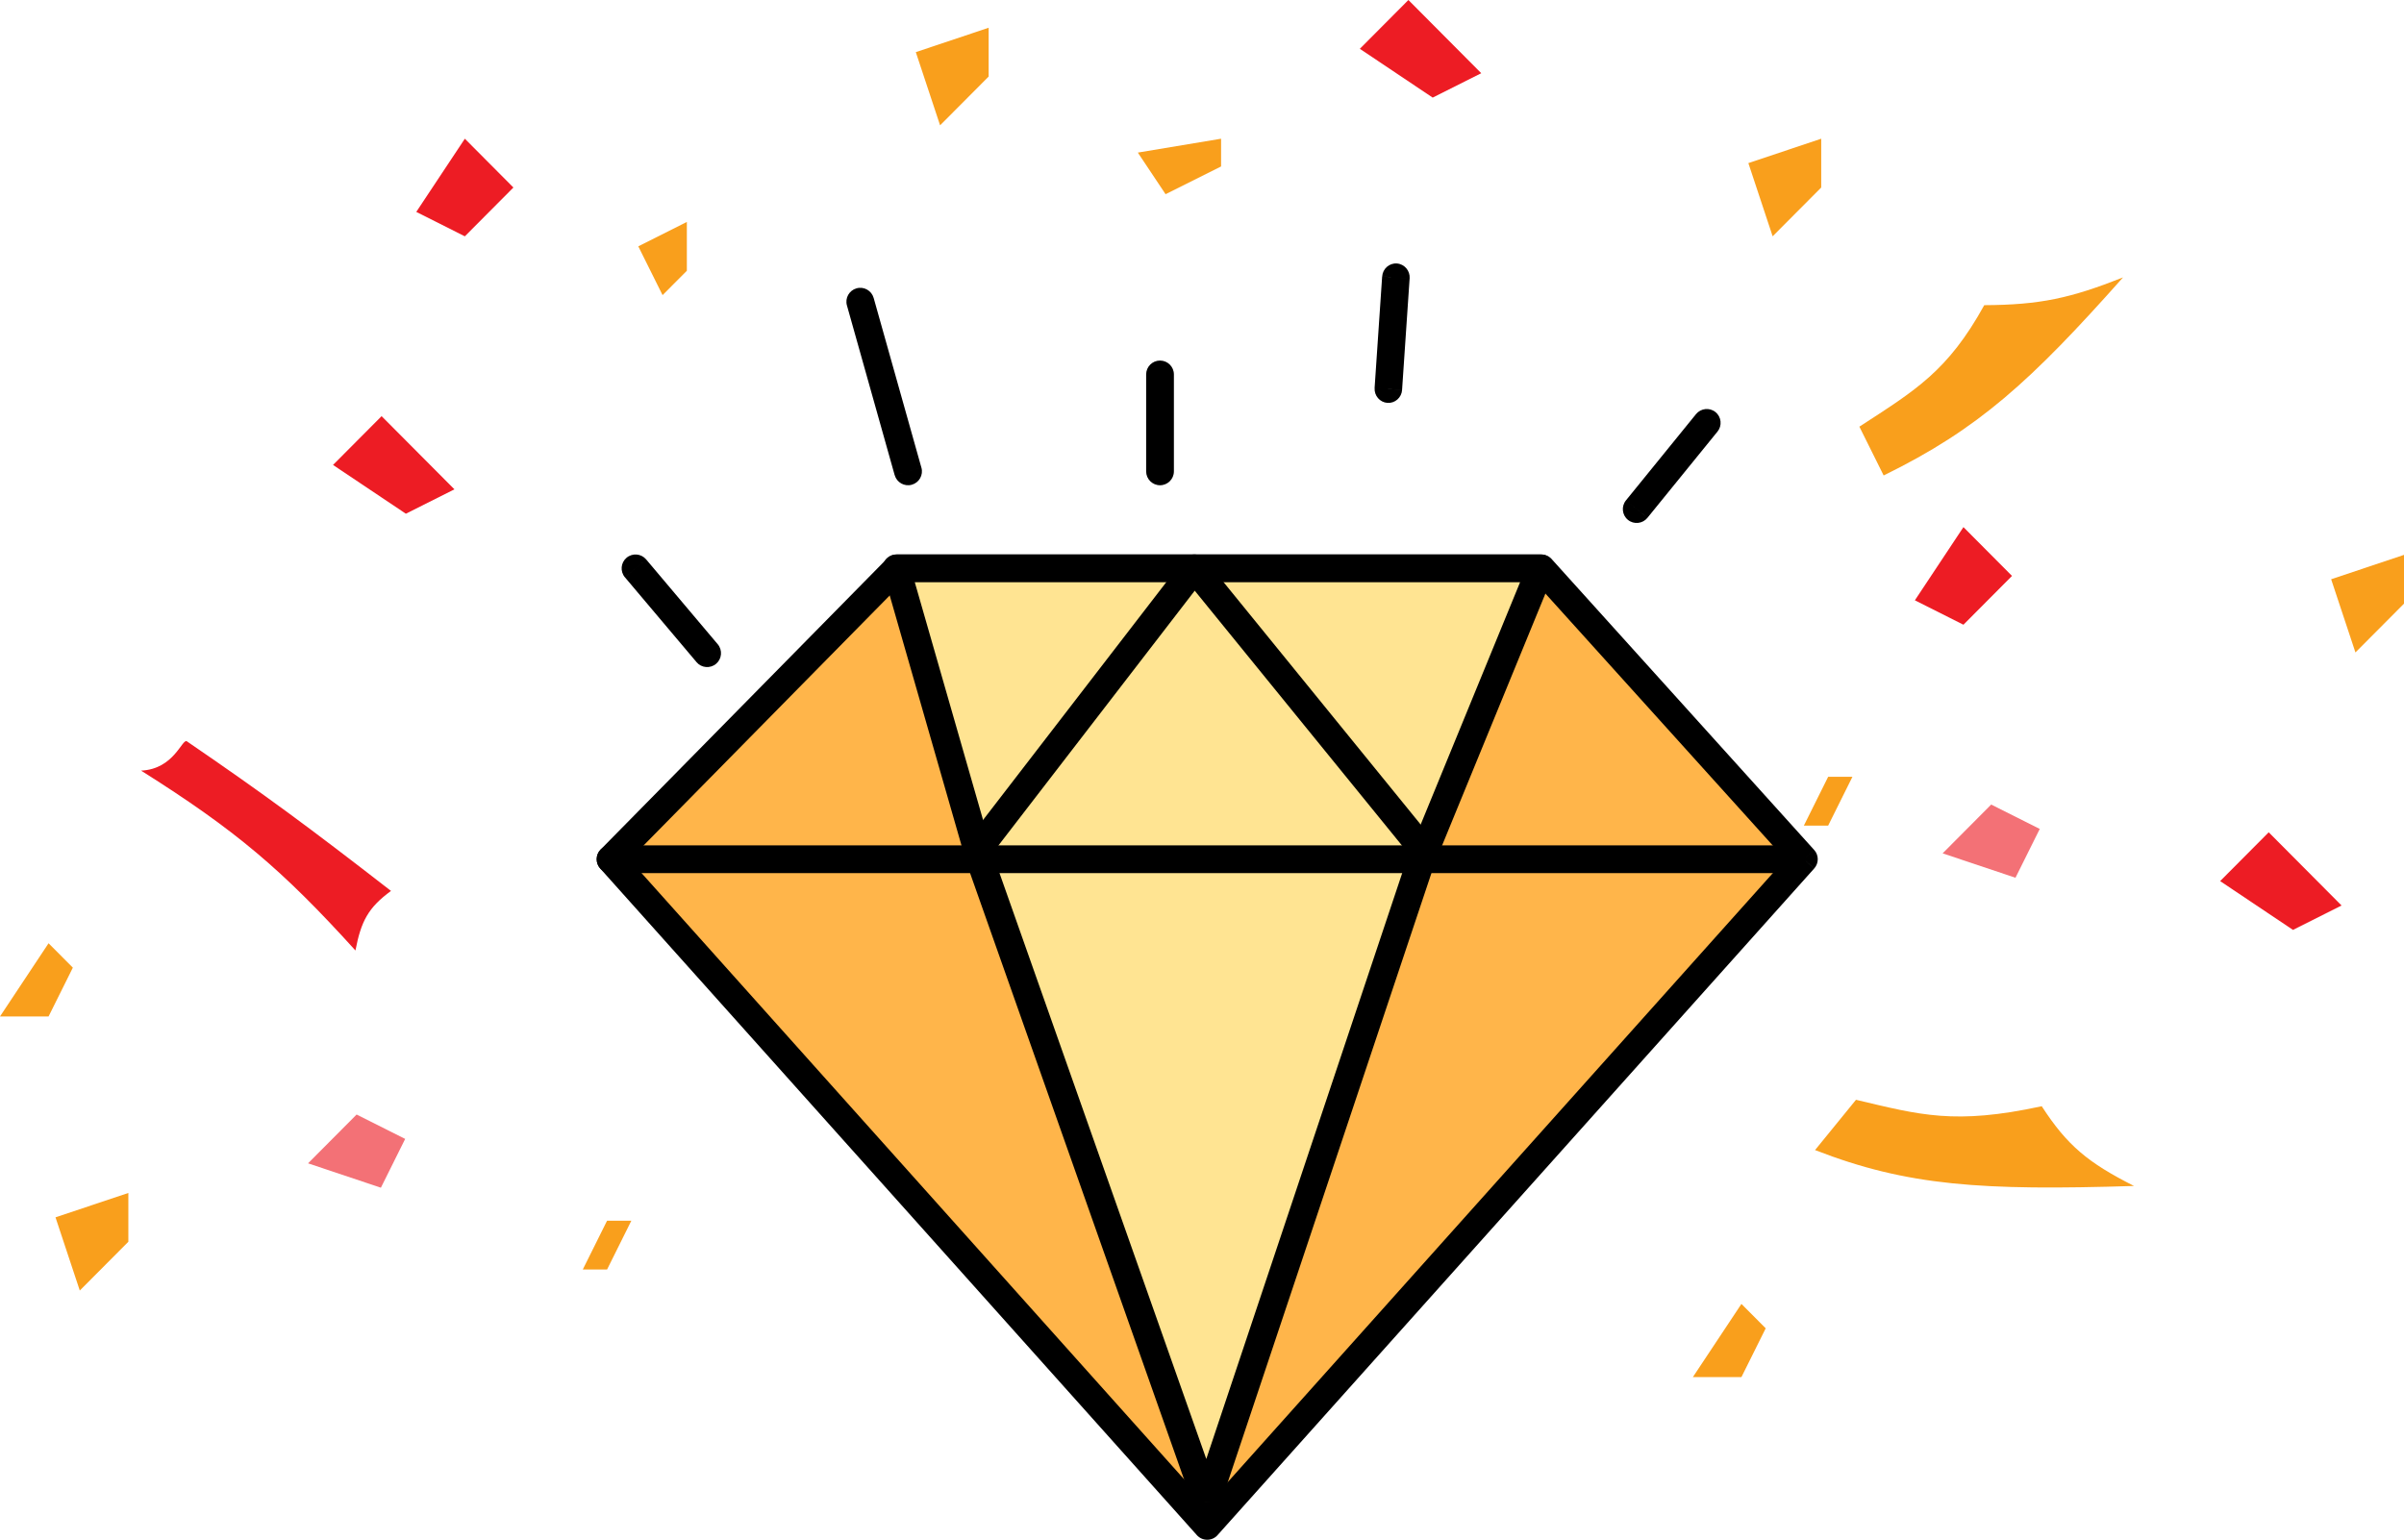
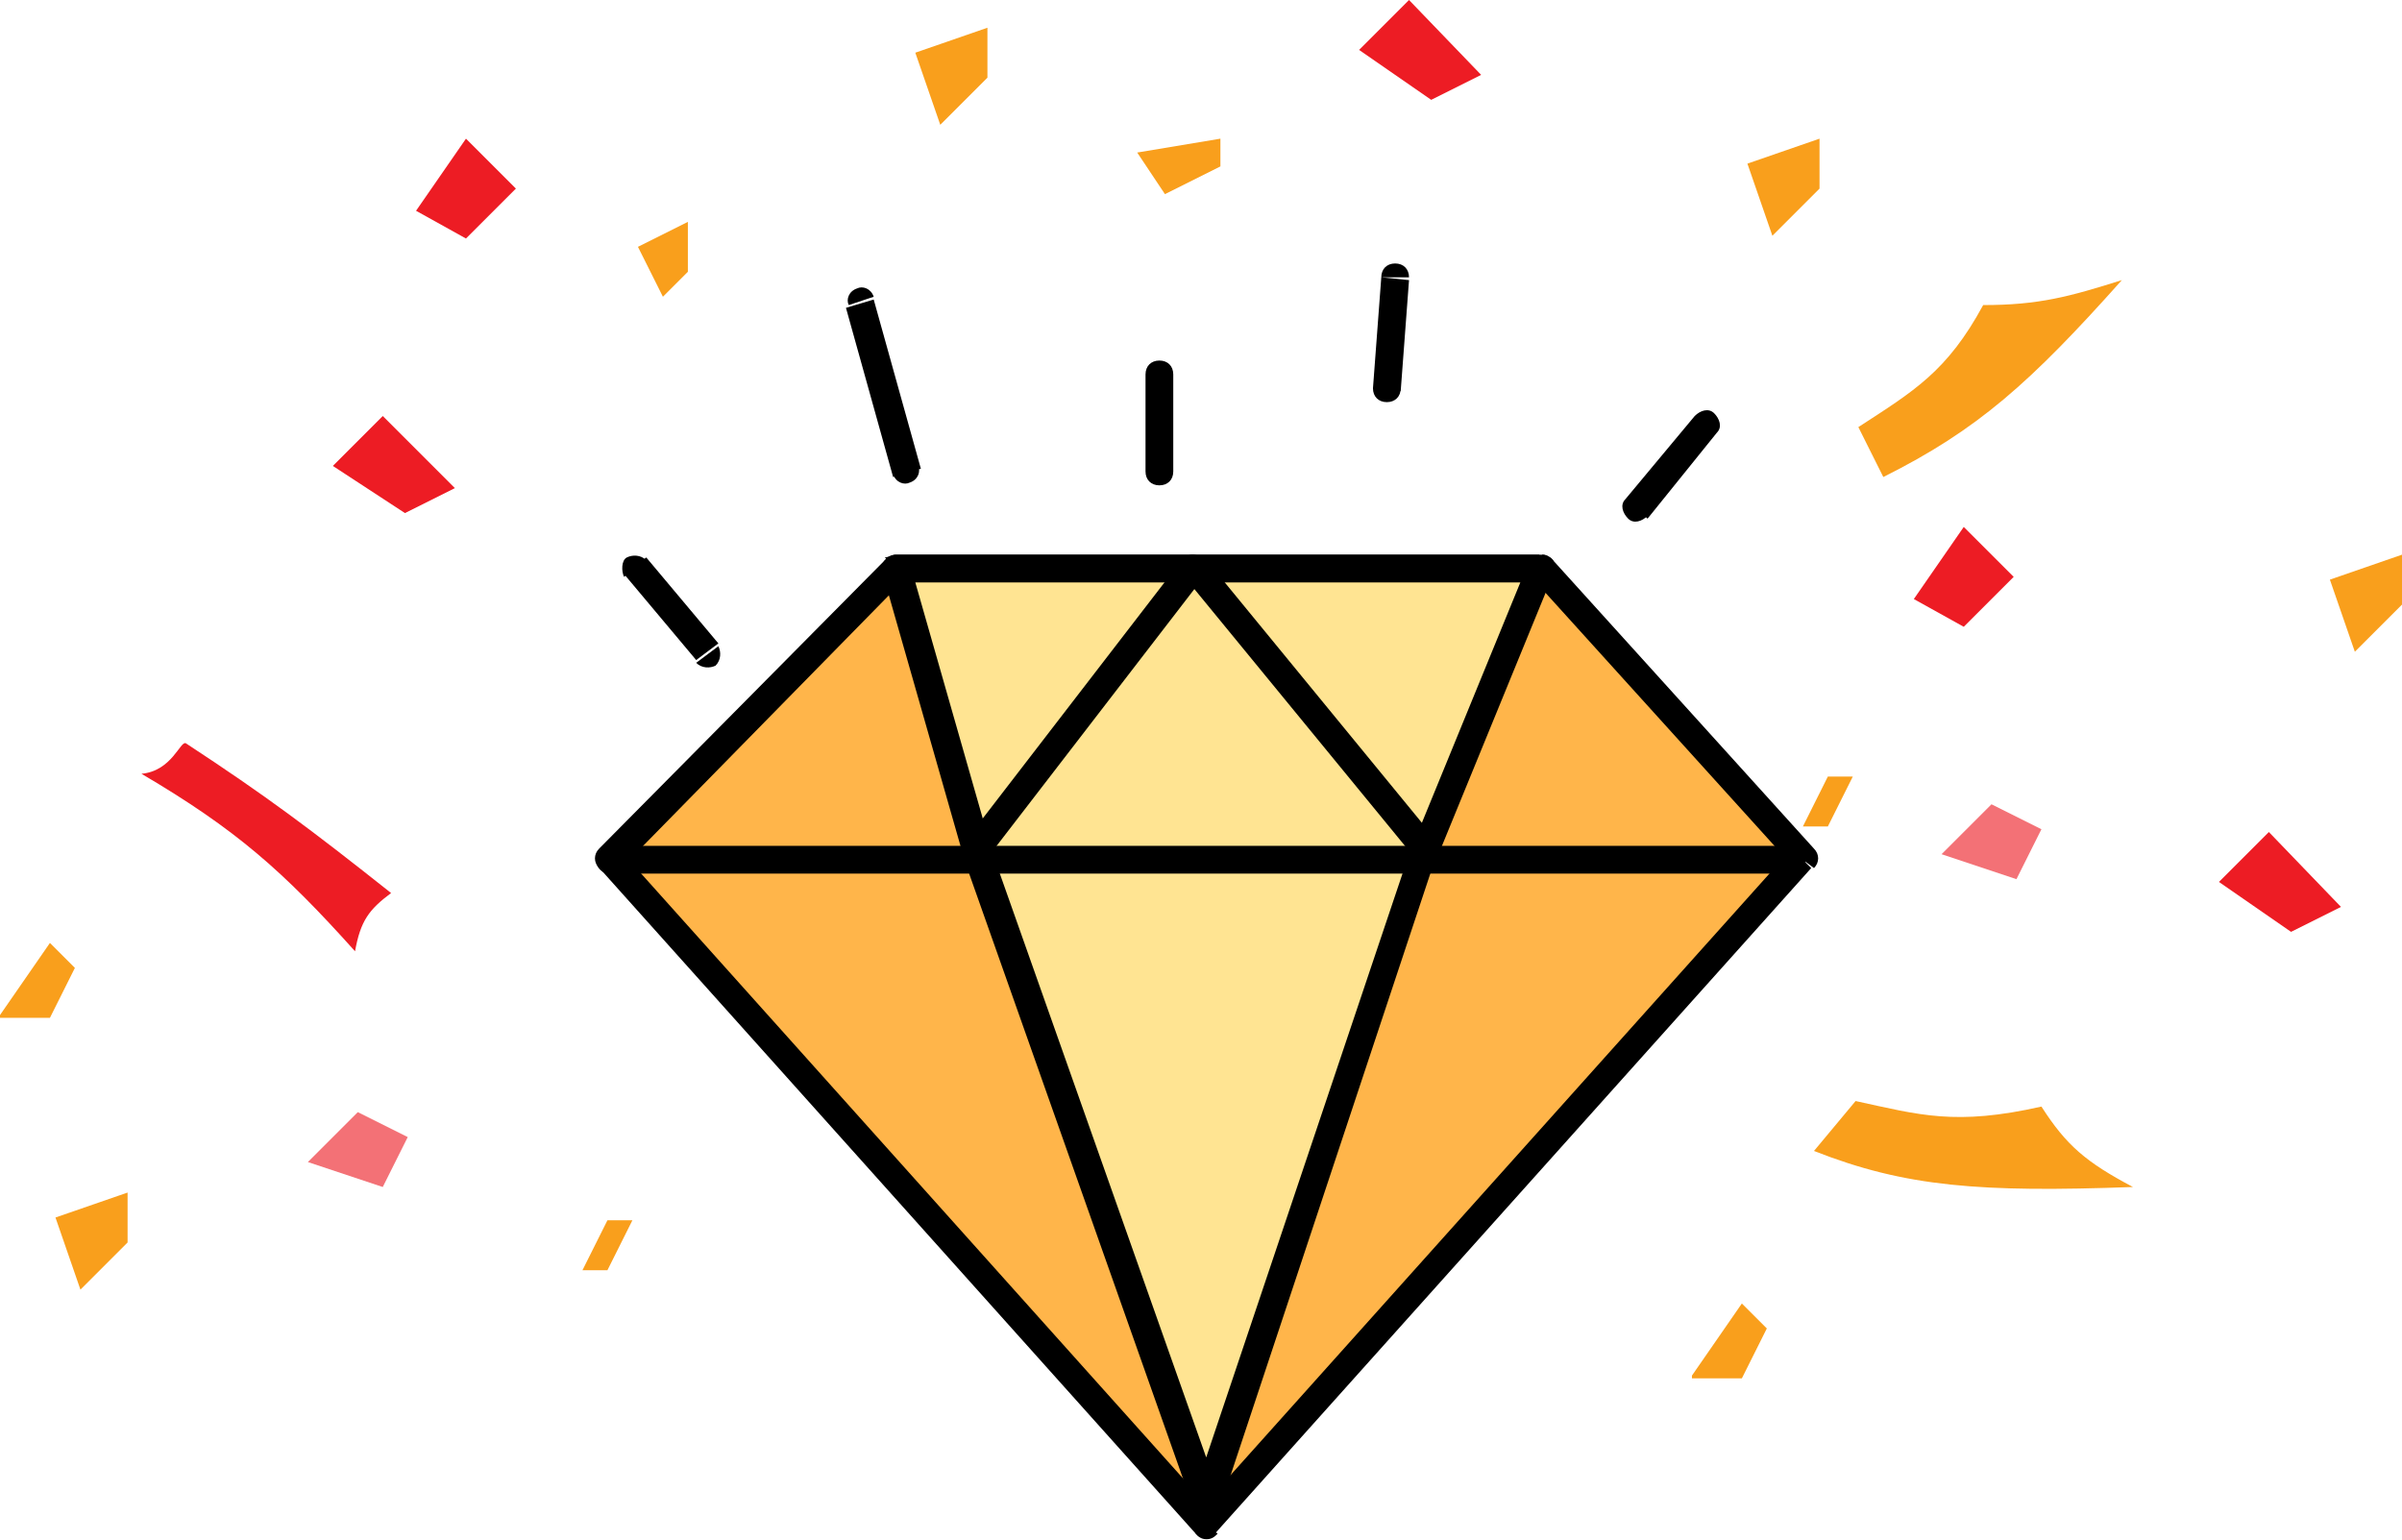
- <svg xmlns="http://www.w3.org/2000/svg" version="1.1" x="0px" y="0px" width="86.625px" height="55.501px" viewBox="915 175.045 86.625 55.501" enable-background="new 915 175.045 86.625 55.501" xml:space="preserve">
+ <svg xmlns="http://www.w3.org/2000/svg" version="1.1" id="Слой_1" x="0px" y="0px" width="86.6px" height="55.5px" viewBox="0 0 86.6 55.5" style="enable-background:new 0 0 86.6 55.5;" xml:space="preserve">
+   <style type="text/css">
+ 	.st0{fill:#F99F1C;}
+ 	.st1{fill:#F37176;}
+ 	.st2{fill:#ED1C24;}
+ 	.st3{fill:#FFB54A;}
+ 	.st4{fill:#FFE492;}
+ </style>
  <g id="konfeti_x5F_jackpot">
-     <path id="path0_fill_2_" fill="#F99F1C" d="M936,220.804l0.875-1.759h0.875l-0.875,1.759H936z" />
-     <path id="path0_fill_3_" fill="#F99F1C" d="M980,204.804l0.875-1.759h0.875l-0.875,1.759H980z" />
-     <path id="path6_fill_2_" fill="#F37176" d="M926.1,216.977l1.75-1.759l1.75,0.879l-0.875,1.759L926.1,216.977z" />
-     <path id="path6_fill_3_" fill="#F37176" d="M985,205.804l1.75-1.759l1.75,0.879l-0.875,1.759L985,205.804z" />
-     <path id="path7_fill_1_" fill="#F99F1C" d="M915,211.683l1.75-2.638l0.875,0.879l-0.875,1.759H915z" />
-     <path id="path7_fill_2_" fill="#F99F1C" d="M976,224.683l1.75-2.638l0.875,0.879l-0.875,1.759H976z" />
-     <path id="path2_fill_1_" fill="#ED1C24" d="M927,191.804l1.75-1.759l2.625,2.638l-1.75,0.879L927,191.804z" />
-     <path id="path3_fill_4_" fill="#F99F1C" d="M948.875,179.562L948,176.924l2.625-0.879v1.759L948.875,179.562z" />
-     <path id="path8_fill_1_" fill="#F99F1C" d="M957,182.045l-1-1.5l3-0.5v1L957,182.045z" />
-     <path id="path3_fill_5_" fill="#F99F1C" d="M978.875,183.562L978,180.924l2.625-0.879v1.759L978.875,183.562z" />
-     <path id="path4_fill_1_" fill="#F99F1C" d="M939.75,183.045l-1.75,0.879l0.875,1.759l0.875-0.879V183.045z" />
-     <path id="path5_fill_2_" fill="#ED1C24" d="M984,196.683l1.75-2.638l1.75,1.759l-1.75,1.759L984,196.683z" />
-     <path id="path1_fill_2_" fill="#ED1C24" d="M965.75,175.045l-1.75,1.759l2.625,1.759l1.75-0.879L965.75,175.045z" />
-     <path id="path1_fill_3_" fill="#ED1C24" d="M996.75,205.045l-1.75,1.759l2.625,1.759l1.75-0.879L996.75,205.045z" />
-     <path id="path3_fill_6_" fill="#F99F1C" d="M917.875,221.562L917,218.924l2.625-0.879v1.759L917.875,221.562z" />
-     <path id="path3_fill_7_" fill="#F99F1C" d="M999.875,198.562L999,195.924l2.625-0.879v1.759L999.875,198.562z" />
-     <path id="path9_fill_1_" fill="#ED1C24" d="M927.808,209.305c0.203-1.054,0.458-1.543,1.281-2.147   c-2.928-2.273-4.546-3.472-7.358-5.394c-0.174-0.096-0.458,1.005-1.648,1.058C923.491,204.968,925.173,206.396,927.808,209.305z" />
-     <path id="path10_fill_1_" fill="#F99F1C" d="M986.5,186.045c-1.32,2.391-2.486,3.069-4.5,4.379l0.875,1.759   c3.424-1.676,5.304-3.402,8.625-7.138C989.603,185.795,988.511,186.034,986.5,186.045z" />
-     <path id="path11_fill_1_" fill="#F99F1C" d="M988.571,214.919c-3.141,0.681-4.388,0.312-6.693-0.232l-1.475,1.812   c3.331,1.298,6.017,1.465,11.493,1.294C990.24,216.954,989.492,216.34,988.571,214.919z" />
-     <path id="path5_fill_3_" fill="#ED1C24" d="M930,182.683l1.75-2.638l1.75,1.759l-1.75,1.759L930,182.683z" />
+     <path id="path0_fill_2_" class="st0" d="M21,45.8l0.9-1.8h0.9l-0.9,1.8H21z" />
+     <path id="path0_fill_3_" class="st0" d="M65,29.8l0.9-1.8h0.9l-0.9,1.8H65z" />
+     <path id="path6_fill_2_" class="st1" d="M11.1,41.9l1.8-1.8l1.8,0.9l-0.9,1.8L11.1,41.9z" />
+     <path id="path6_fill_3_" class="st1" d="M70,30.8l1.8-1.8l1.8,0.9l-0.9,1.8L70,30.8z" />
+     <path id="path7_fill_1_" class="st0" d="M0,36.6L1.8,34l0.9,0.9l-0.9,1.8H0z" />
+     <path id="path7_fill_2_" class="st0" d="M61,49.6l1.8-2.6l0.9,0.9l-0.9,1.8H61z" />
+     <path id="path2_fill_1_" class="st2" d="M12,16.8l1.8-1.8l2.6,2.6l-1.8,0.9L12,16.8z" />
+     <path id="path3_fill_4_" class="st0" d="M33.9,4.5L33,1.9L35.6,1v1.8L33.9,4.5z" />
+     <path id="path8_fill_1_" class="st0" d="M42,7l-1-1.5L44,5v1L42,7z" />
+     <path id="path3_fill_5_" class="st0" d="M63.9,8.5L63,5.9L65.6,5v1.8L63.9,8.5z" />
+     <path id="path4_fill_1_" class="st0" d="M24.8,8L23,8.9l0.9,1.8l0.9-0.9V8z" />
+     <path id="path5_fill_2_" class="st2" d="M69,21.6l1.8-2.6l1.8,1.8l-1.8,1.8L69,21.6z" />
+     <path id="path1_fill_2_" class="st2" d="M50.8,0L49,1.8l2.6,1.8l1.8-0.9L50.8,0z" />
+     <path id="path1_fill_3_" class="st2" d="M81.8,30L80,31.8l2.6,1.8l1.8-0.9L81.8,30z" />
+     <path id="path3_fill_6_" class="st0" d="M2.9,46.5L2,43.9L4.6,43v1.8L2.9,46.5z" />
+     <path id="path3_fill_7_" class="st0" d="M84.9,23.5L84,20.9l2.6-0.9v1.8L84.9,23.5z" />
+     <path id="path9_fill_1_" class="st2" d="M12.8,34.3c0.2-1.1,0.5-1.5,1.3-2.1c-2.9-2.3-4.5-3.5-7.4-5.4c-0.2-0.1-0.5,1-1.6,1.1   C8.5,29.9,10.2,31.4,12.8,34.3z" />
+     <path id="path10_fill_1_" class="st0" d="M71.5,11c-1.3,2.4-2.5,3.1-4.5,4.4l0.9,1.8c3.4-1.7,5.3-3.4,8.6-7.1   C74.6,10.7,73.5,11,71.5,11z" />
+     <path id="path11_fill_1_" class="st0" d="M73.6,39.9c-3.1,0.7-4.4,0.3-6.7-0.2l-1.5,1.8c3.3,1.3,6,1.5,11.5,1.3   C75.2,41.9,74.5,41.3,73.6,39.9z" />
+     <path id="path5_fill_3_" class="st2" d="M15,7.6L16.8,5l1.8,1.8l-1.8,1.8L15,7.6z" />
  </g>
  <g id="Jckpot">
-     <path id="path20_fill" fill="#FFB54A" d="M947.32,195.531L937,206.016l21.5,24.029l21.5-24.029l-9.46-10.485H947.32z" />
-     <path id="path21_stroke" d="M937,206.016l-0.356-0.351c-0.185,0.188-0.192,0.487-0.016,0.684L937,206.016z M947.32,195.531v-0.5   c-0.134,0-0.262,0.054-0.356,0.149L947.32,195.531z M970.54,195.531l0.371-0.335c-0.095-0.105-0.23-0.165-0.371-0.165V195.531z    M980,206.016l0.373,0.333c0.17-0.19,0.17-0.479-0.001-0.668L980,206.016z M958.5,230.046l-0.373,0.333   c0.095,0.106,0.23,0.167,0.373,0.167s0.278-0.061,0.373-0.167L958.5,230.046z M937.356,206.367l10.32-10.485l-0.713-0.701   l-10.32,10.485L937.356,206.367z M947.32,196.031h23.22v-1h-23.22V196.031z M970.169,195.866l9.46,10.485l0.742-0.67l-9.46-10.485   L970.169,195.866z M979.627,205.683l-21.5,24.029l0.745,0.667l21.5-24.029L979.627,205.683z M958.873,229.712l-21.5-24.029   l-0.745,0.667l21.5,24.029L958.873,229.712z" />
-     <path id="path22_fill" fill="#FFE492" d="M950.31,206.016l-3.01-10.485h23.22l-4.3,10.485l-7.74,23.155L950.31,206.016z" />
-     <path id="path23_stroke" d="M947.3,195.531v-0.5c-0.157,0-0.305,0.074-0.399,0.199c-0.094,0.125-0.125,0.288-0.081,0.439   L947.3,195.531z M950.31,206.016l-0.481,0.138c0.003,0.01,0.006,0.019,0.009,0.028L950.31,206.016z M958.48,229.172l-0.471,0.166   c0.071,0.201,0.262,0.335,0.476,0.334c0.214-0.002,0.402-0.139,0.47-0.342L958.48,229.172z M966.22,206.016l-0.463-0.19   c-0.004,0.01-0.008,0.021-0.012,0.031L966.22,206.016z M970.52,195.531l0.463,0.19c0.063-0.154,0.045-0.33-0.047-0.468   c-0.093-0.138-0.248-0.221-0.415-0.221V195.531z M946.819,195.669l3.01,10.485l0.961-0.276l-3.01-10.485L946.819,195.669z    M949.838,206.183l8.17,23.155l0.943-0.333l-8.17-23.155L949.838,206.183z M958.954,229.33l7.74-23.155l-0.948-0.317l-7.74,23.155   L958.954,229.33z M966.682,206.206l4.3-10.485l-0.925-0.379l-4.3,10.485L966.682,206.206z M947.3,196.031h23.22v-1H947.3V196.031z" />
-     <path id="path24_stroke" d="M949.904,205.274c-0.169,0.219-0.128,0.533,0.091,0.701s0.533,0.128,0.701-0.091L949.904,205.274z    M958.04,195.531l0.388-0.315c-0.096-0.119-0.242-0.187-0.395-0.185c-0.153,0.002-0.296,0.074-0.39,0.195L958.04,195.531z    M965.822,205.895c0.174,0.214,0.489,0.247,0.703,0.072c0.214-0.174,0.247-0.489,0.073-0.703L965.822,205.895z M950.696,205.885   l7.74-10.049l-0.792-0.61l-7.74,10.049L950.696,205.885z M957.652,195.846l8.17,10.049l0.776-0.631l-8.17-10.049L957.652,195.846z" />
-     <path id="path25_stroke" d="M937,205.516c-0.276,0-0.5,0.224-0.5,0.5s0.224,0.5,0.5,0.5V205.516z M979.57,206.516   c0.276,0,0.5-0.224,0.5-0.5s-0.224-0.5-0.5-0.5V206.516z M937,206.516h42.57v-1H937V206.516z" />
-     <path id="path26_stroke" d="M940.098,198.912c0.178,0.211,0.494,0.238,0.705,0.06c0.211-0.178,0.238-0.493,0.06-0.705   L940.098,198.912z M938.283,195.209c-0.178-0.211-0.493-0.238-0.705-0.06s-0.238,0.494-0.06,0.705L938.283,195.209z    M940.863,198.267l-2.58-3.058l-0.764,0.645l2.58,3.058L940.863,198.267z" />
-     <path id="path27_stroke" d="M964.533,189.029c-0.019,0.278,0.188,0.518,0.461,0.538c0.273,0.019,0.51-0.19,0.529-0.468   L964.533,189.029z M965.795,185.08c0.019-0.278-0.187-0.518-0.461-0.538c-0.273-0.019-0.51,0.19-0.529,0.468L965.795,185.08z    M965.522,189.098l0.272-4.018l-0.99-0.069l-0.272,4.018L965.522,189.098z" />
-     <path id="path28_stroke" d="M973.59,193.08c-0.175,0.215-0.143,0.53,0.071,0.704c0.214,0.174,0.528,0.14,0.703-0.074L973.59,193.08   z M976.887,190.603c0.175-0.215,0.143-0.53-0.071-0.704c-0.214-0.174-0.528-0.14-0.703,0.074L976.887,190.603z M974.364,193.709   l2.523-3.107l-0.774-0.629l-2.523,3.107L974.364,193.709z" />
-     <path id="path29_stroke" d="M947.239,192.171c0.075,0.266,0.351,0.421,0.617,0.346c0.266-0.075,0.421-0.351,0.346-0.617   L947.239,192.171z M946.481,185.784c-0.075-0.266-0.351-0.421-0.617-0.346c-0.266,0.075-0.421,0.351-0.346,0.617L946.481,185.784z    M948.201,191.9l-1.72-6.117l-0.963,0.271l1.72,6.117L948.201,191.9z" />
-     <path id="path30_stroke" d="M956.3,192.036c0,0.276,0.224,0.5,0.5,0.5s0.5-0.224,0.5-0.5H956.3z M957.3,188.541   c0-0.276-0.224-0.5-0.5-0.5s-0.5,0.224-0.5,0.5H957.3z M957.3,192.036v-3.495h-1v3.495H957.3z" />
+     <path id="path20_fill" class="st3" d="M32.3,20.5L22,31l21.5,24L65,31l-9.5-10.5L32.3,20.5L32.3,20.5z" />
+     <path id="path21_stroke" d="M22,31l-0.4-0.4c-0.2,0.2-0.2,0.5,0,0.7L22,31z M32.3,20.5V20c-0.1,0-0.3,0.1-0.4,0.1L32.3,20.5z    M55.5,20.5l0.4-0.3C55.8,20,55.7,20,55.5,20V20.5z M65,31l0.4,0.3c0.2-0.2,0.2-0.5,0-0.7L65,31z M43.5,55l-0.4,0.3   c0.1,0.1,0.2,0.2,0.4,0.2s0.3-0.1,0.4-0.2L43.5,55z M22.4,31.3l10.3-10.5L32,20.1L21.6,30.6L22.4,31.3z M32.3,21h23.2v-1H32.3V21z    M55.2,20.8l9.5,10.5l0.7-0.7l-9.5-10.5L55.2,20.8z M64.6,30.6l-21.5,24l0.7,0.7l21.5-24L64.6,30.6z M43.9,54.7l-21.5-24l-0.7,0.7   l21.5,24L43.9,54.7z" />
+     <path id="path22_fill" class="st4" d="M35.3,31l-3-10.5h23.2L51.2,31l-7.7,23.2L35.3,31z" />
+     <path id="path23_stroke" d="M32.3,20.5V20c-0.2,0-0.3,0.1-0.4,0.2s-0.1,0.3-0.1,0.4L32.3,20.5z M35.3,31l-0.5,0.1c0,0,0,0,0,0   L35.3,31z M43.5,54.1L43,54.3c0.1,0.2,0.3,0.3,0.5,0.3c0.2,0,0.4-0.1,0.5-0.3L43.5,54.1z M51.2,31l-0.5-0.2c0,0,0,0,0,0L51.2,31z    M55.5,20.5l0.5,0.2c0.1-0.2,0-0.3,0-0.5c-0.1-0.1-0.2-0.2-0.4-0.2L55.5,20.5L55.5,20.5z M31.8,20.6l3,10.5l1-0.3l-3-10.5   L31.8,20.6z M34.8,31.1L43,54.3L44,54l-8.2-23.2L34.8,31.1z M44,54.3l7.7-23.2l-0.9-0.3L43,54L44,54.3z M51.7,31.2L56,20.7   l-0.9-0.4l-4.3,10.5L51.7,31.2z M32.3,21h23.2v-1H32.3V21z" />
+     <path id="path24_stroke" d="M34.9,30.2c-0.2,0.2-0.1,0.5,0.1,0.7s0.5,0.1,0.7-0.1L34.9,30.2z M43,20.5l0.4-0.3   C43.3,20.1,43.2,20,43,20s-0.3,0.1-0.4,0.2L43,20.5z M50.8,30.9c0.2,0.2,0.5,0.2,0.7,0.1c0.2-0.2,0.2-0.5,0.1-0.7L50.8,30.9z    M35.7,30.8l7.7-10l-0.8-0.6l-7.7,10L35.7,30.8z M42.7,20.8l8.2,10l0.8-0.6l-8.2-10L42.7,20.8z" />
+     <path id="path25_stroke" d="M22,30.5c-0.3,0-0.5,0.2-0.5,0.5s0.2,0.5,0.5,0.5V30.5z M64.6,31.5c0.3,0,0.5-0.2,0.5-0.5   s-0.2-0.5-0.5-0.5V31.5z M22,31.5h42.6v-1H22V31.5z" />
+     <path id="path26_stroke" d="M25.1,23.9c0.2,0.2,0.5,0.2,0.7,0.1c0.2-0.2,0.2-0.5,0.1-0.7L25.1,23.9z M23.3,20.2   c-0.2-0.2-0.5-0.2-0.7-0.1s-0.2,0.5-0.1,0.7L23.3,20.2z M25.9,23.2l-2.6-3.1l-0.8,0.6l2.6,3.1L25.9,23.2z" />
+     <path id="path27_stroke" d="M49.5,14c0,0.3,0.2,0.5,0.5,0.5c0.3,0,0.5-0.2,0.5-0.5L49.5,14z M50.8,10c0-0.3-0.2-0.5-0.5-0.5   c-0.3,0-0.5,0.2-0.5,0.5L50.8,10z M50.5,14.1l0.3-4l-1-0.1l-0.3,4L50.5,14.1z" />
+     <path id="path28_stroke" d="M58.6,18c-0.2,0.2-0.1,0.5,0.1,0.7s0.5,0.1,0.7-0.1L58.6,18z M61.9,15.6c0.2-0.2,0.1-0.5-0.1-0.7   s-0.5-0.1-0.7,0.1L61.9,15.6z M59.4,18.7l2.5-3.1l-0.8-0.6L58.6,18L59.4,18.7z" />
+     <path id="path29_stroke" d="M32.2,17.1c0.1,0.3,0.4,0.4,0.6,0.3c0.3-0.1,0.4-0.4,0.3-0.6L32.2,17.1z M31.5,10.7   c-0.1-0.3-0.4-0.4-0.6-0.3c-0.3,0.1-0.4,0.4-0.3,0.6L31.5,10.7z M33.2,16.9l-1.7-6.1l-1,0.3l1.7,6.1L33.2,16.9z" />
+     <path id="path30_stroke" d="M41.3,17c0,0.3,0.2,0.5,0.5,0.5s0.5-0.2,0.5-0.5H41.3z M42.3,13.5c0-0.3-0.2-0.5-0.5-0.5   s-0.5,0.2-0.5,0.5H42.3z M42.3,17v-3.5h-1V17H42.3z" />
  </g>
</svg>
